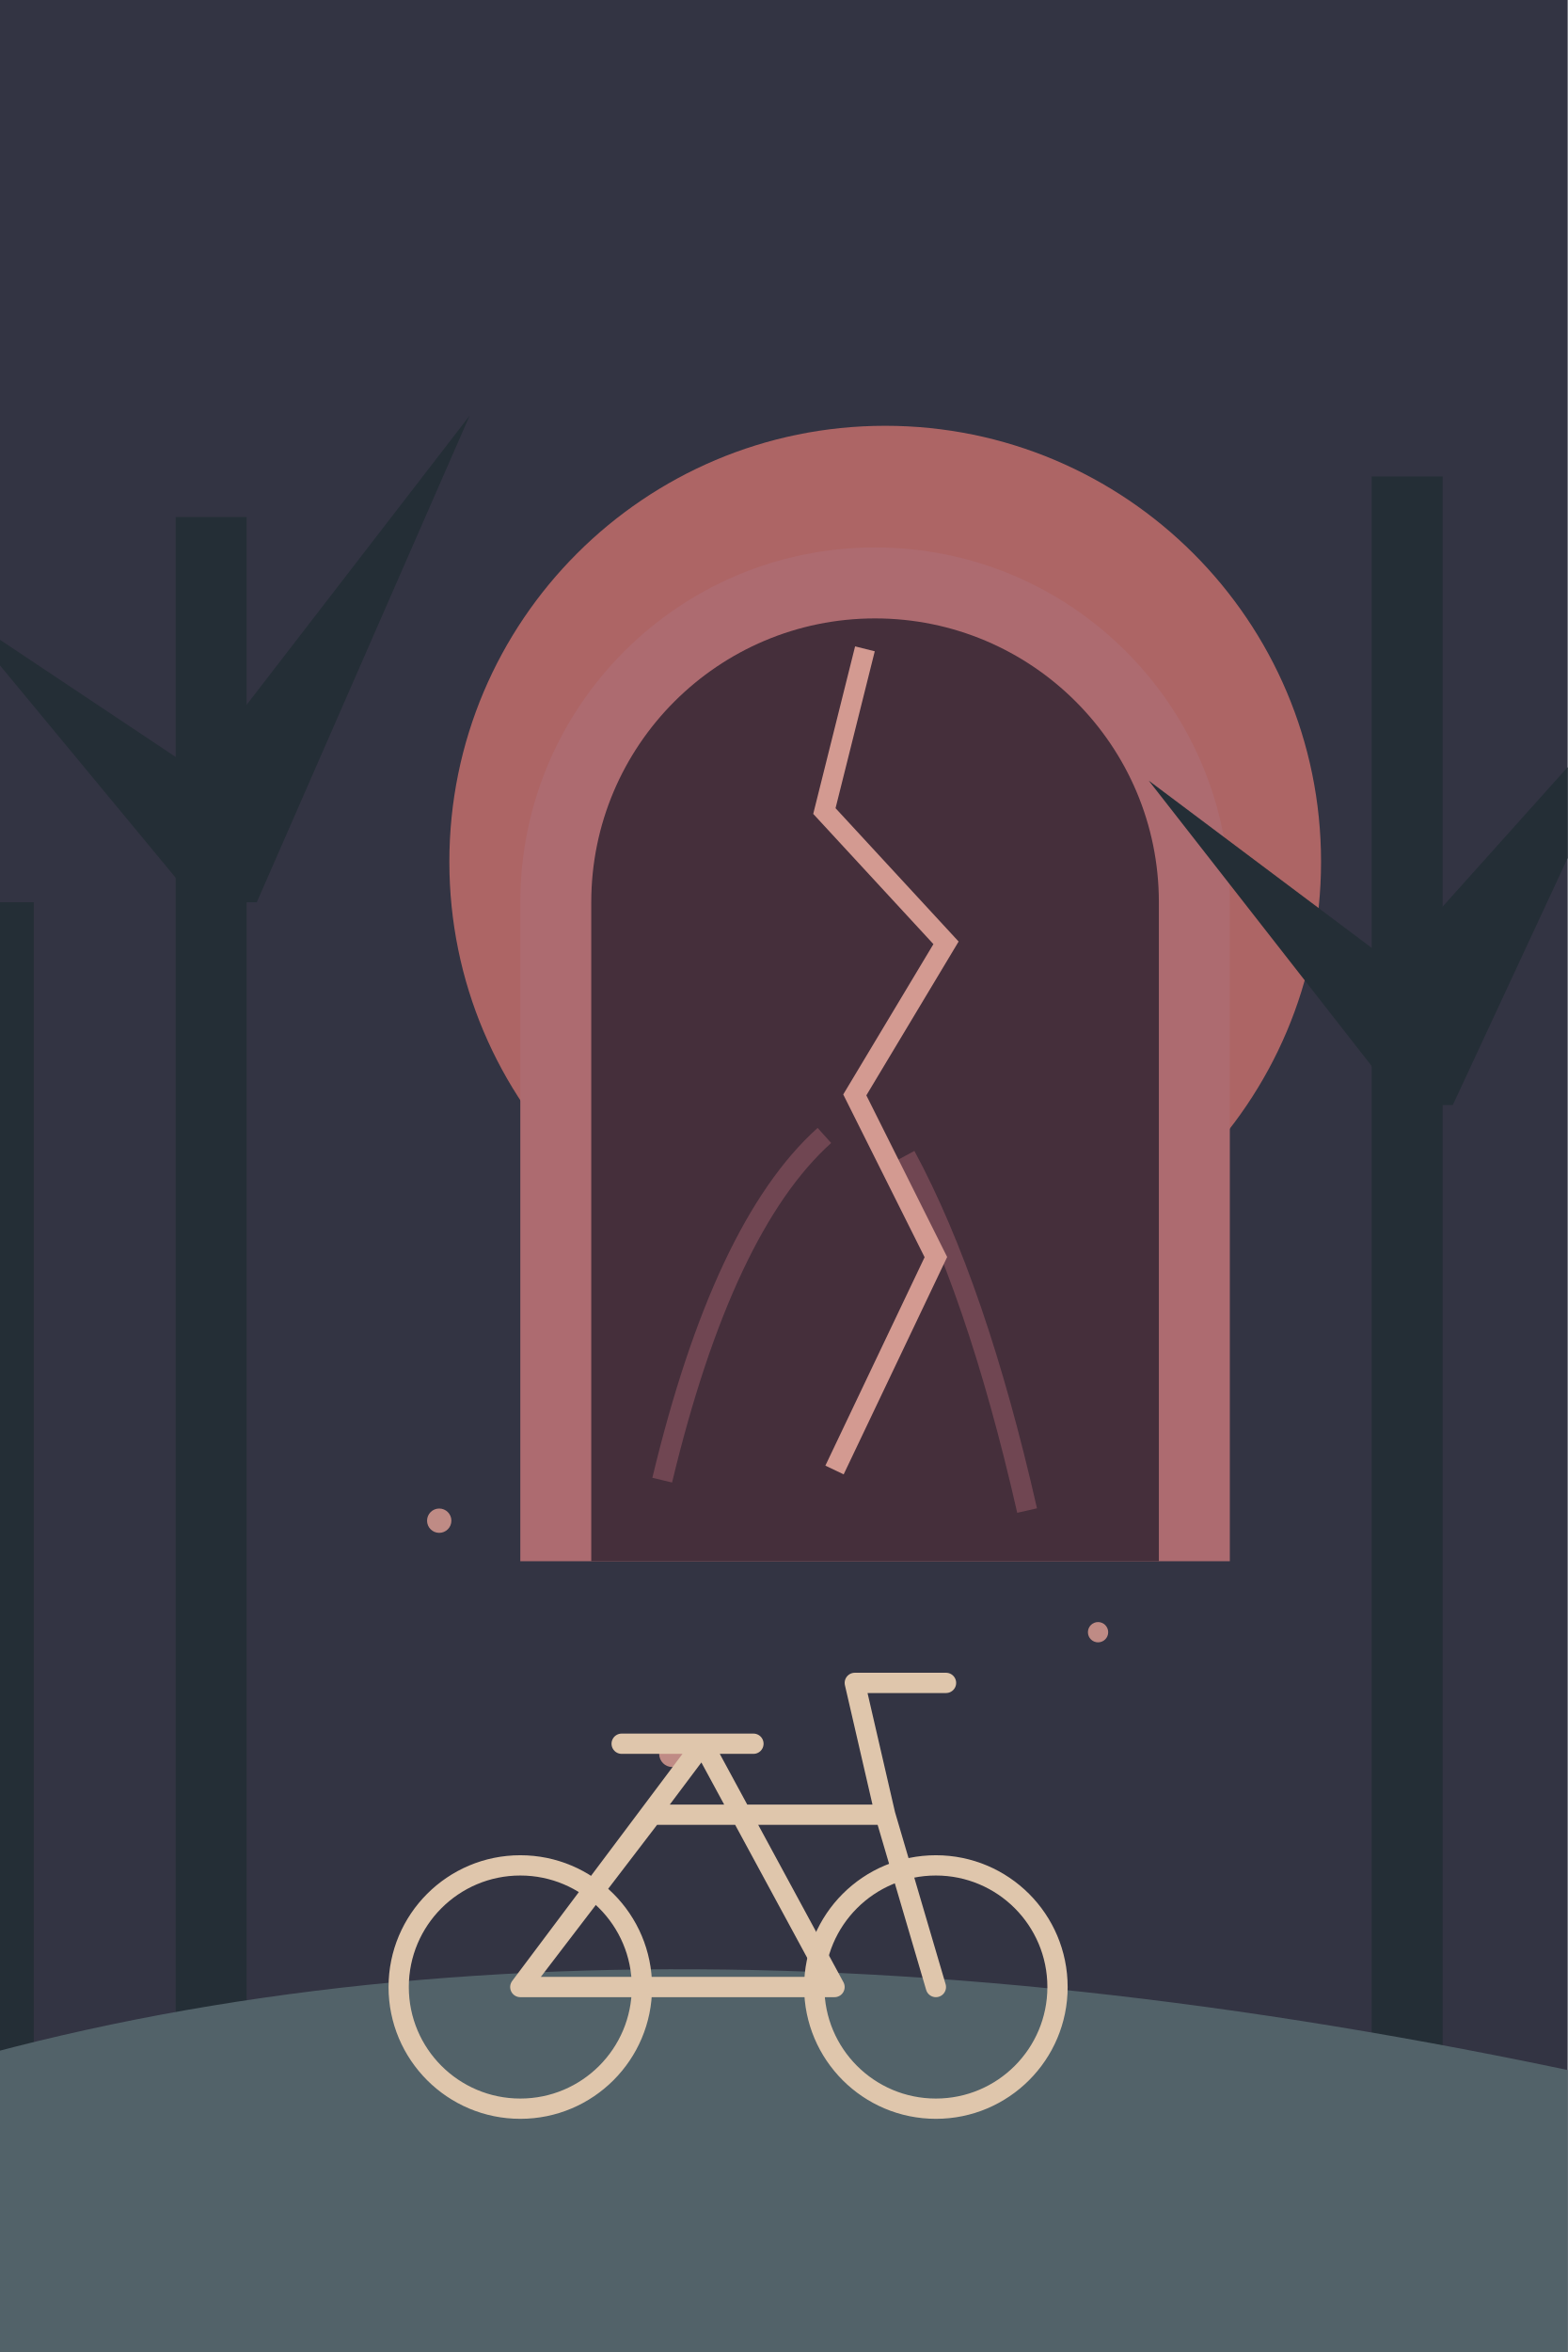
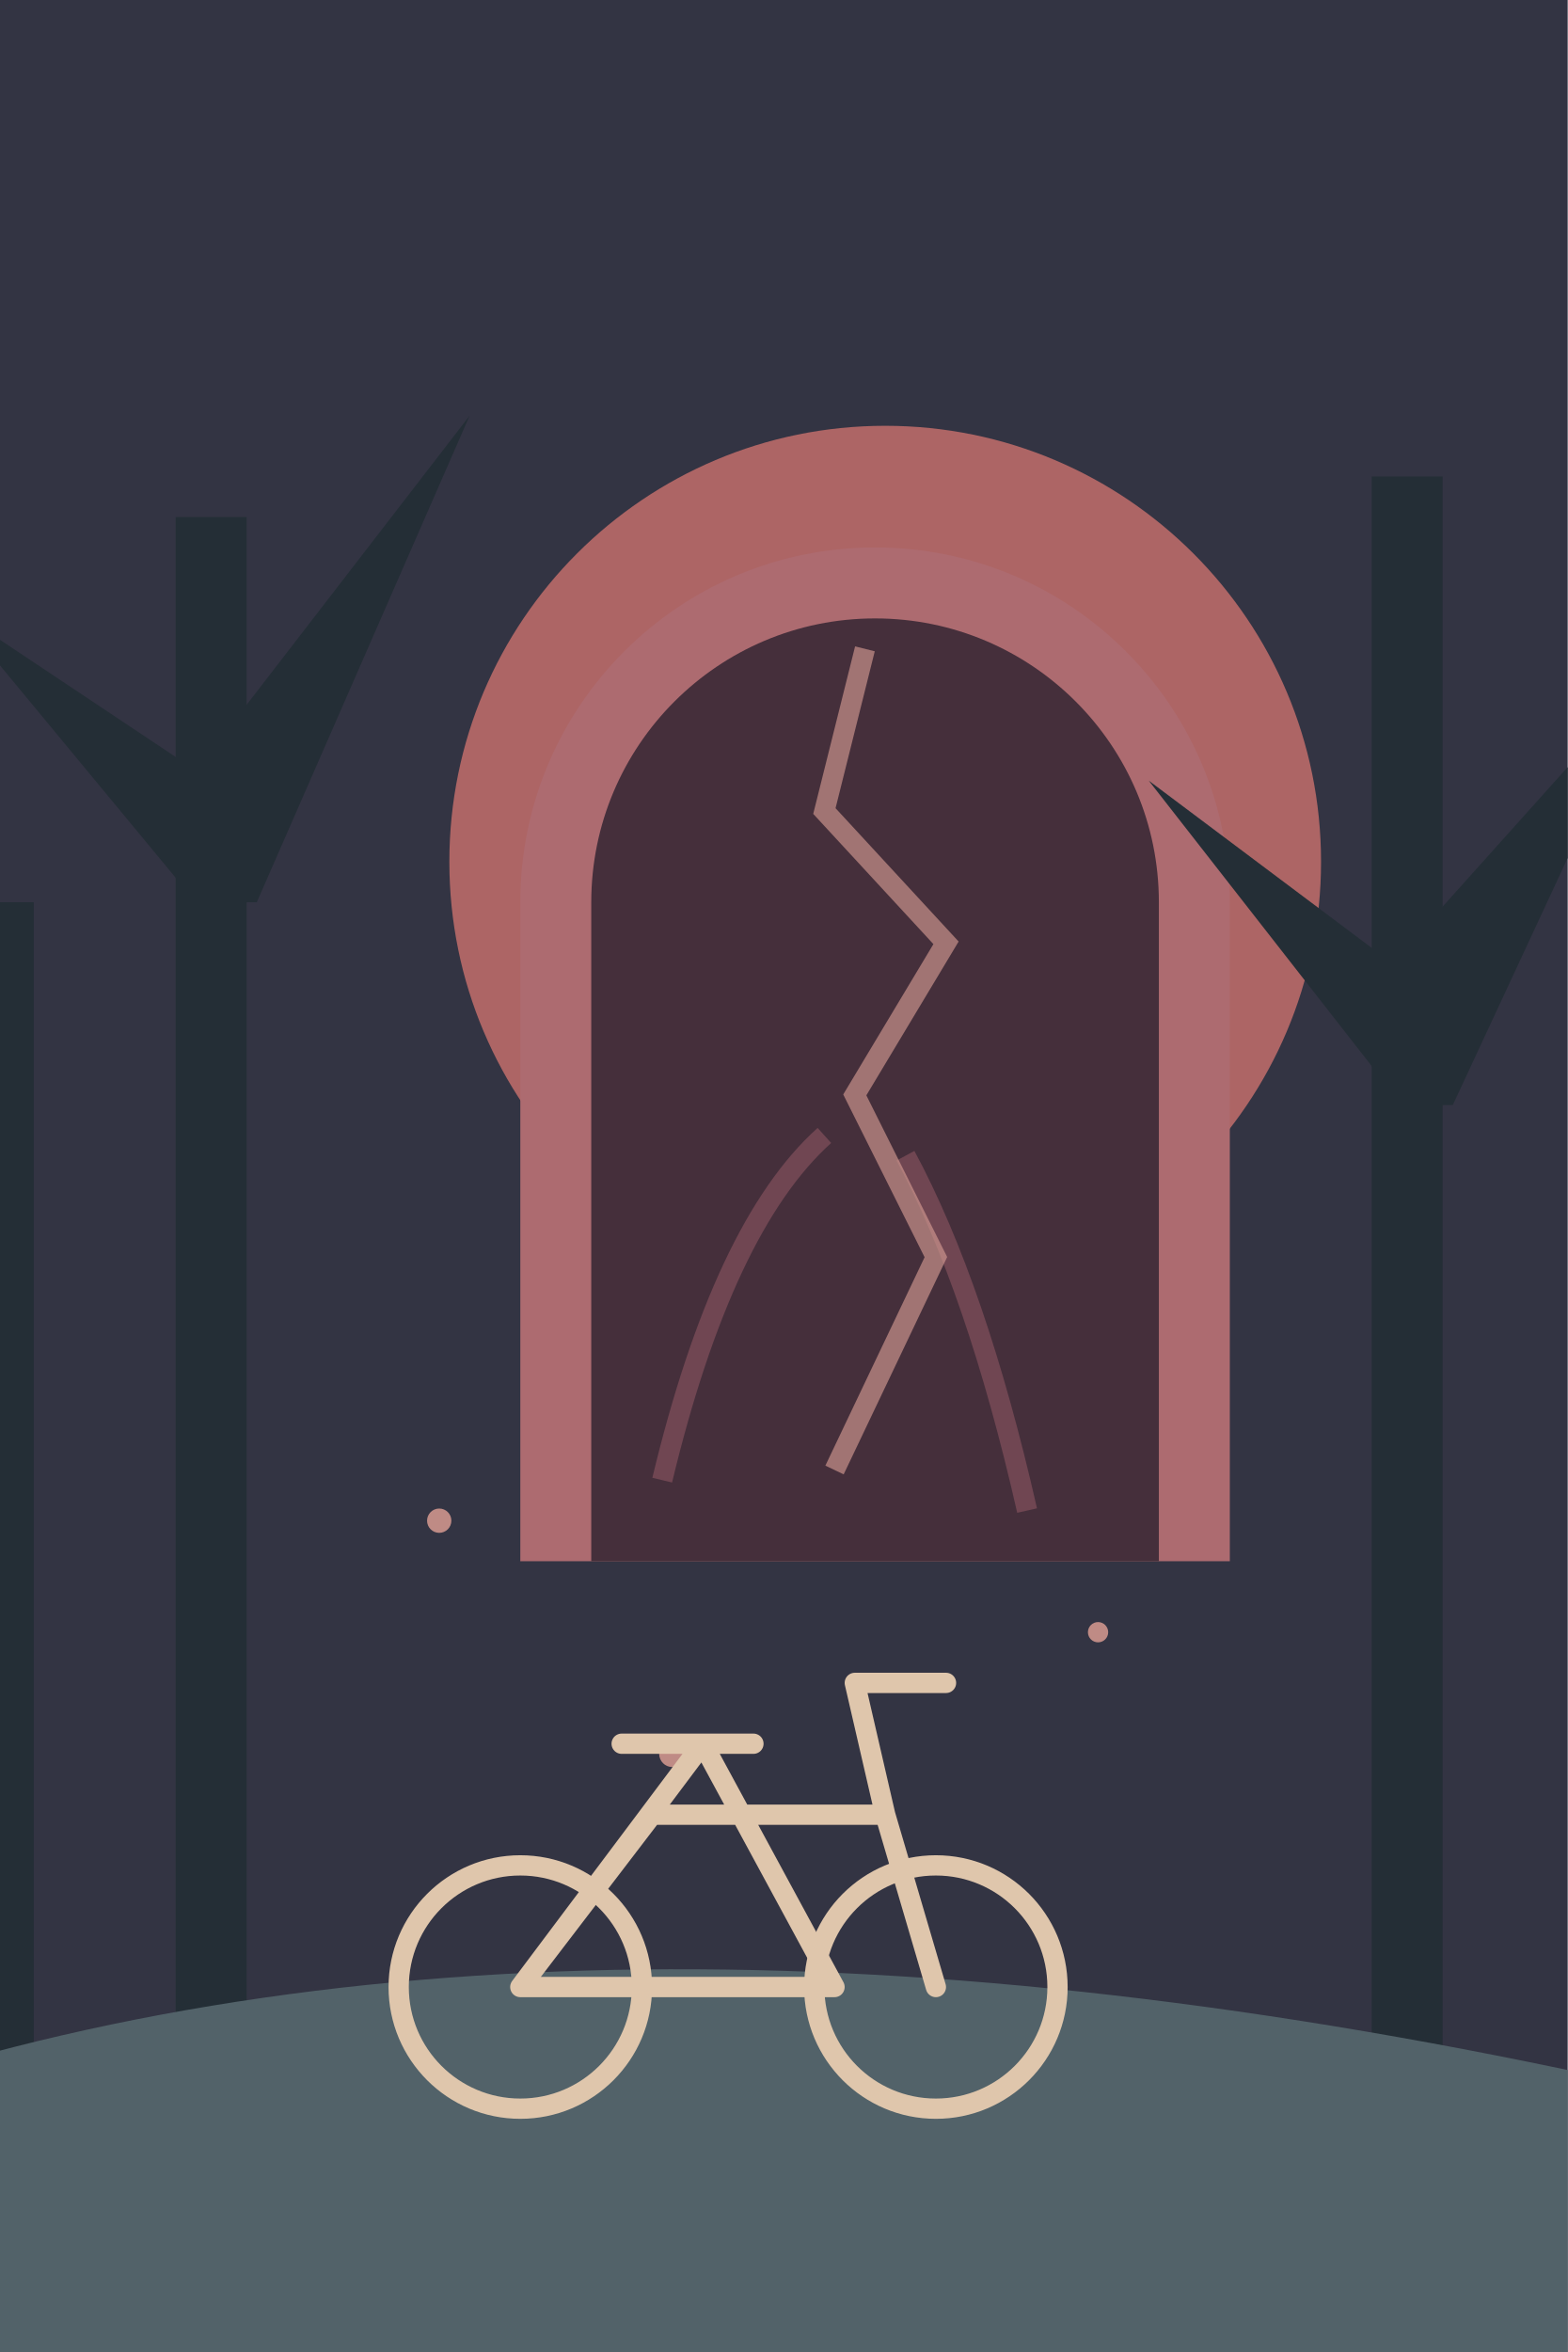
<svg xmlns="http://www.w3.org/2000/svg" viewBox="0 0 180 232" width="180" height="270" preserveAspectRatio="xMidYMid slice" role="img" aria-labelledby="cover-6-title">
  <defs>
    <clipPath id="cover-6-art">
      <rect width="180" height="232" />
    </clipPath>
  </defs>
  <rect width="180" height="270" fill="#333443" />
  <g clip-path="url(#cover-6-art)">
    <circle cx="100" cy="85" r="43" fill="#ad6565" class="cover-portal" />
    <path d="M64 154V89a35 35 0 0170 0v65Z" fill="#ad6b70" />
    <path d="M71 154V89a28 28 0 0156 0v65Z" fill="#452f3b" />
    <path d="M78 146q6-25 16-34m20 37q-5-22-12-35" stroke="#704652" stroke-width="2" fill="none" />
-     <path d="M98 64l-4 16 12 13-9 15 8 16-10 21" fill="none" stroke="#d39a91" stroke-width="2" class="cover-light" />
+     <path d="M98 64l-4 16 12 13-9 15 8 16-10 21" fill="none" stroke="#d39a91" stroke-width="2" class="cover-lightning" opacity=".65" />
    <g fill="#242e36">
      <path d="M10 232V89h6v143ZM30 232V51h7v181ZM148 232V47h7v185ZM171 232V99h6v133Z" />
      <path d="M32 89L8 60l24 16 27-35-21 48ZM151 109l-25-32 24 18 26-29-20 43Z" />
    </g>
    <g class="cover-spores" fill="#bf8b85">
      <circle cx="79" cy="173" r="1.3" />
      <circle cx="121" cy="161" r="1" />
      <circle cx="56" cy="150" r="1.2" />
    </g>
    <path d="M0 206Q73 182 180 207V232H0Z" fill="#526269" />
    <g fill="none" stroke="#dfc6ac" stroke-width="2" stroke-linecap="round" stroke-linejoin="round">
      <circle cx="64" cy="196" r="12" />
      <circle cx="105" cy="196" r="12" />
      <path d="M64 196l18-24 13 24H64l13-17h23l5 17m-5-17-3-13h9m-32 6h13" />
    </g>
  </g>
</svg>
